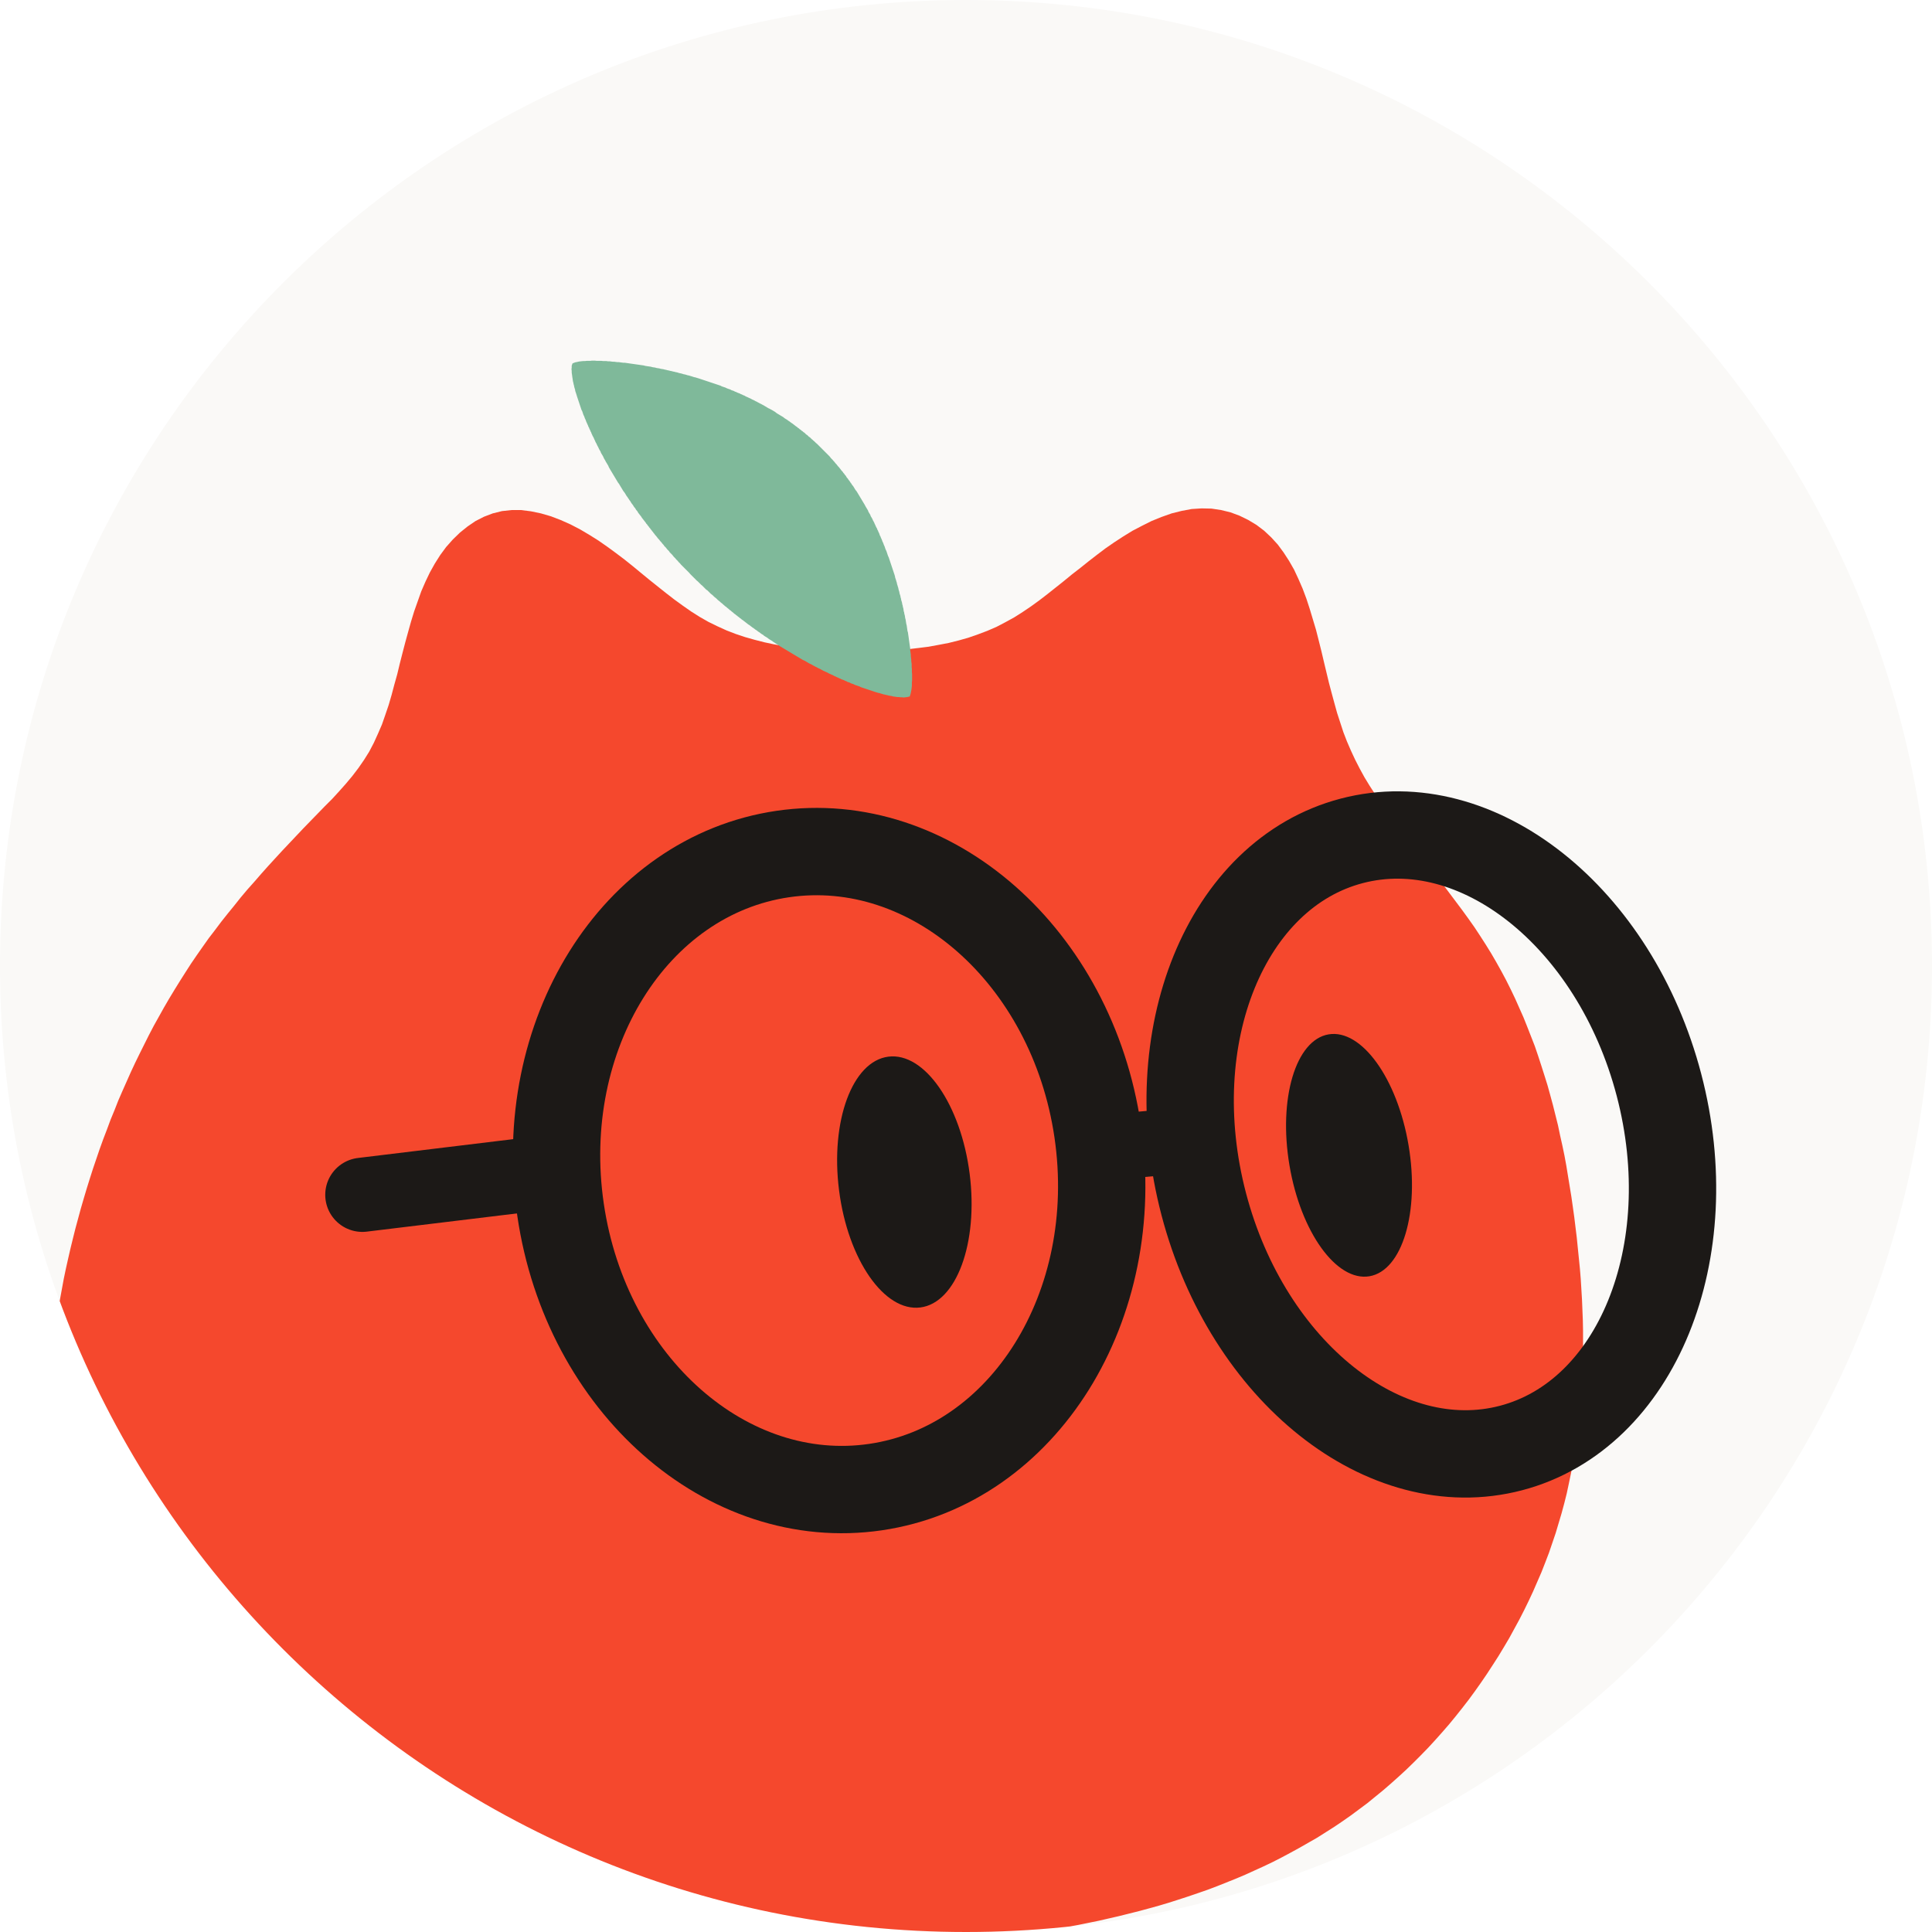
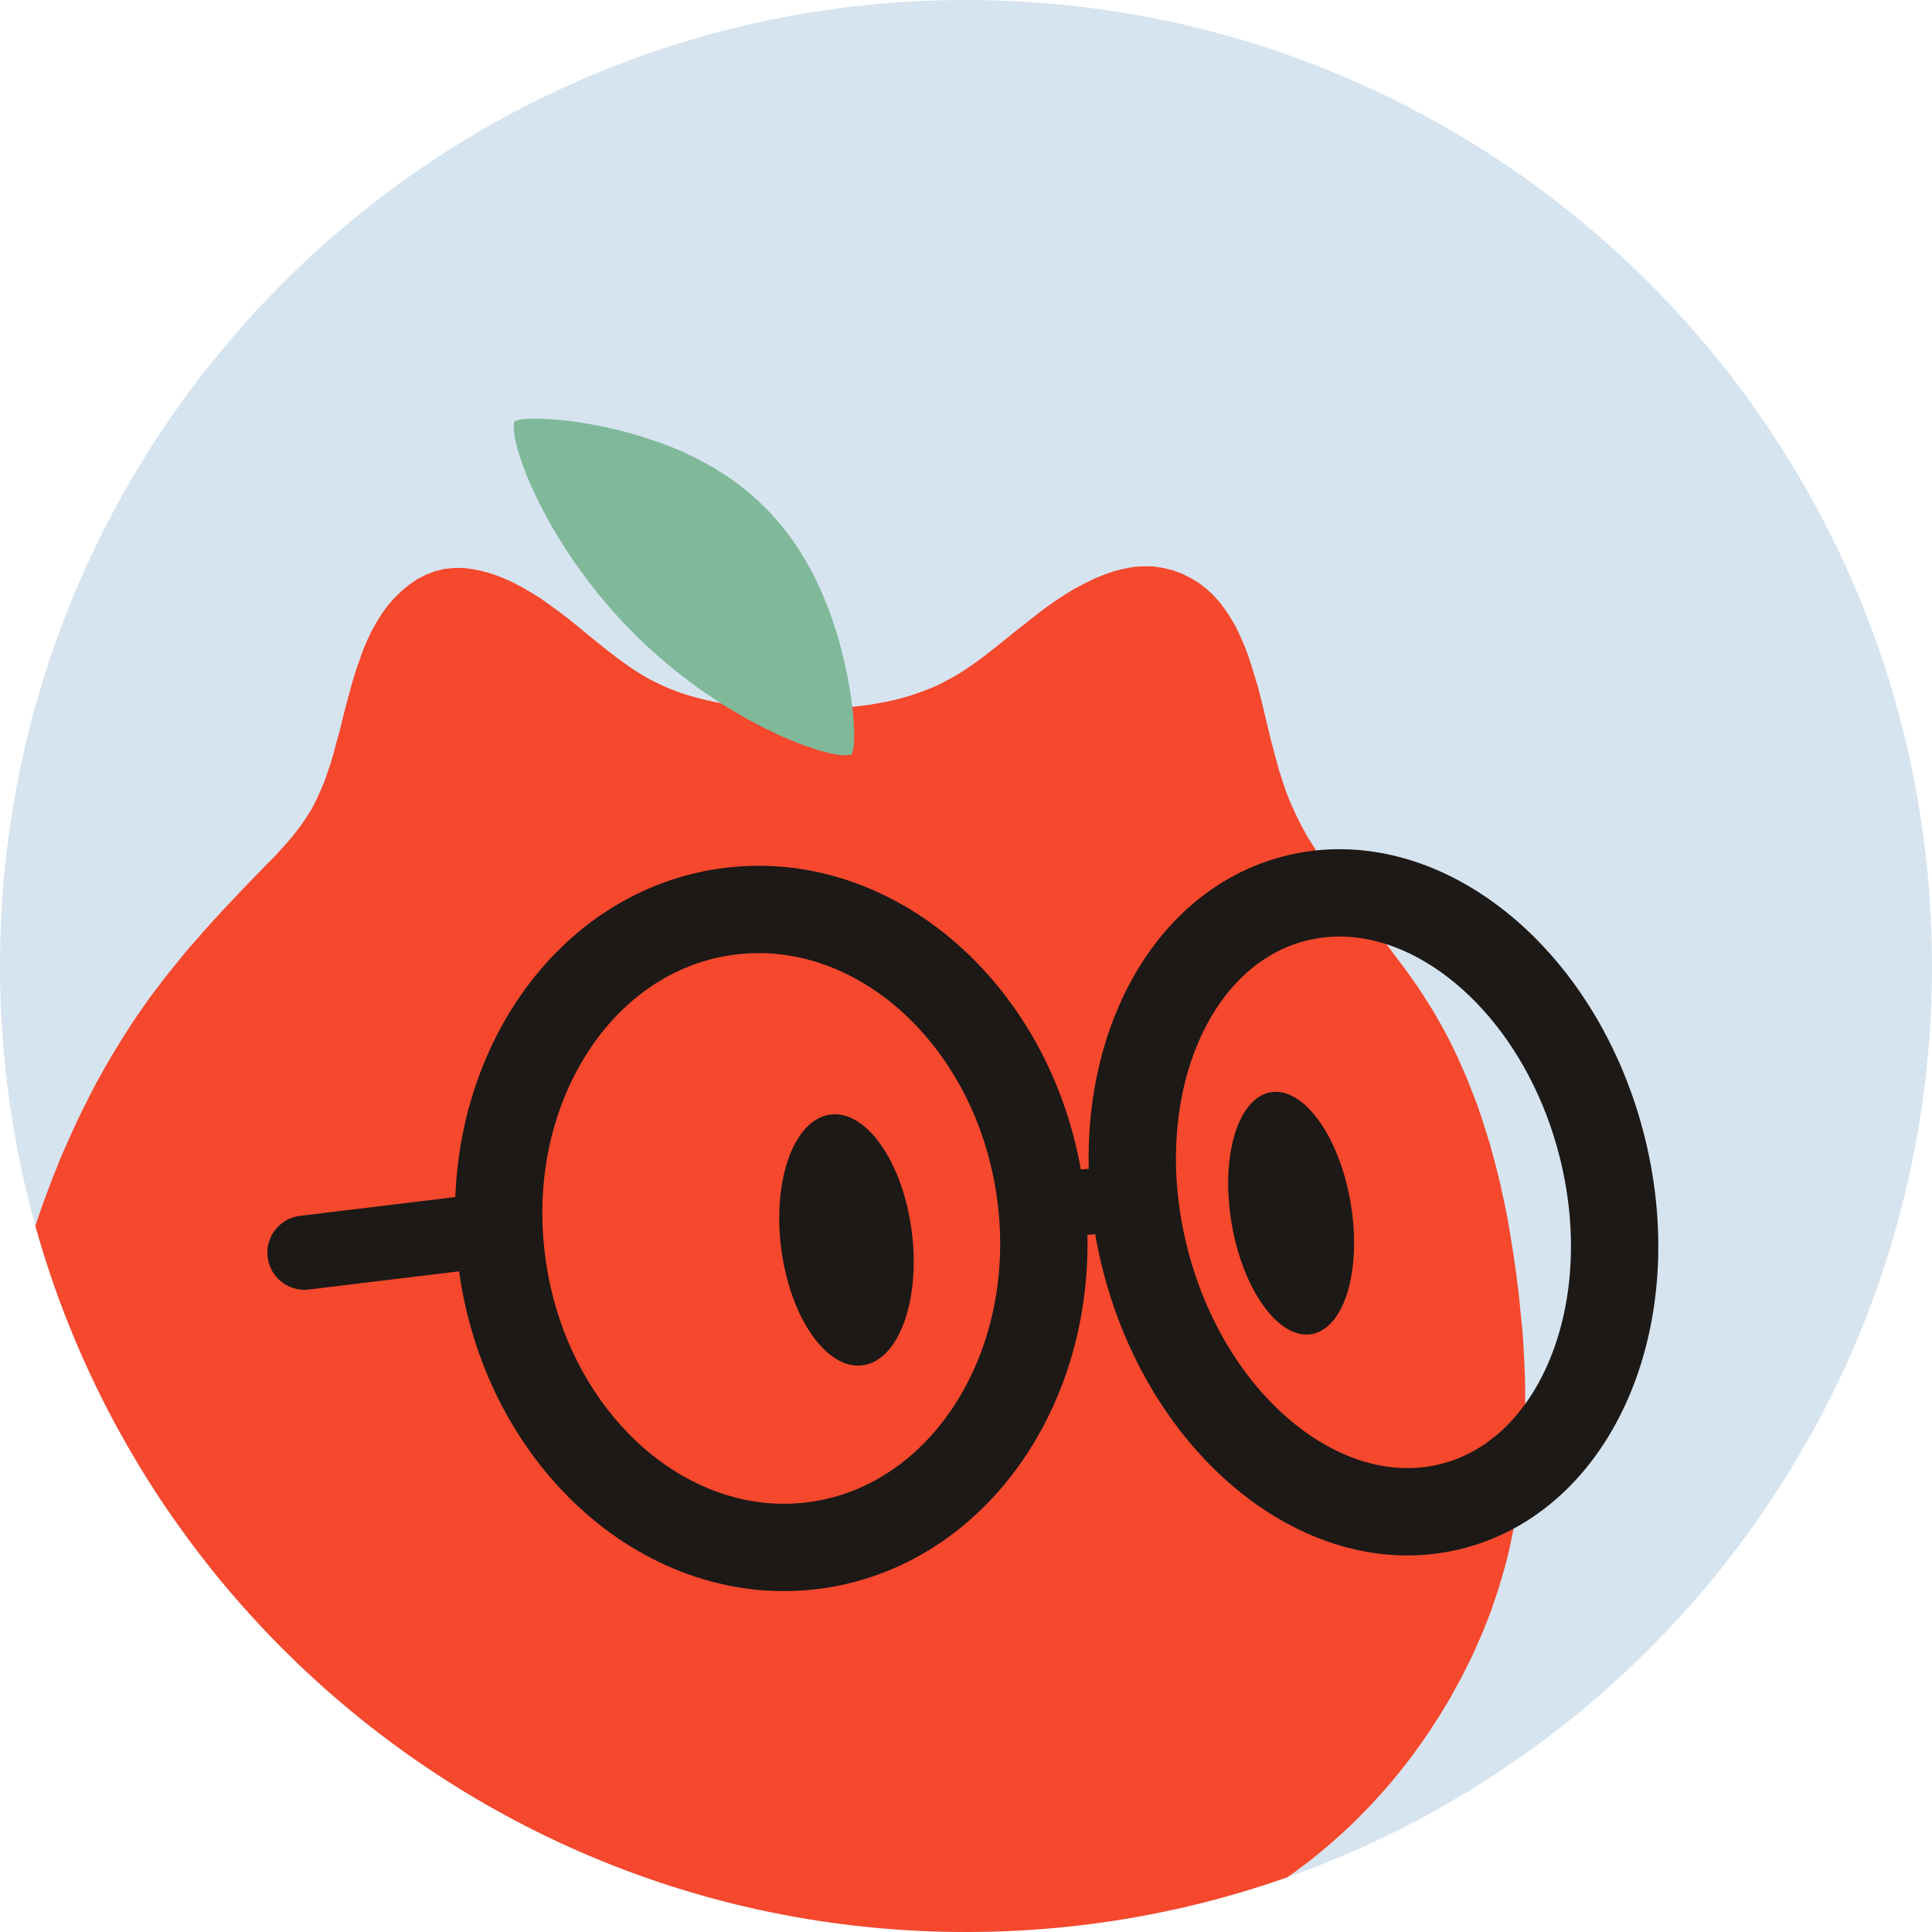
- <svg xmlns="http://www.w3.org/2000/svg" viewBox="95.7 -61.7 924.6 924.6">
+ <svg xmlns="http://www.w3.org/2000/svg" viewBox="123.4 -89.4 924.6 924.6">
  <clipPath id="kyllm-c">
-     <circle cx="558.0" cy="400.6" r="462.3" />
+     <circle cx="585.7" cy="372.9" r="462.3" />
  </clipPath>
  <g clip-path="url(#kyllm-c)">
-     <circle cx="558.0" cy="400.6" r="462.3" fill="#faf9f7" />
+     <circle cx="585.7" cy="372.9" r="462.3" fill="#d6e4f0" />
    <g>
      <path d="M471.9 872.1 L466.9 872.2 L461.9 872.3 L457.0 872.3 L452.0 872.4 L447.1 872.4 L442.2 872.4 L437.3 872.3 L432.4 872.3 L427.5 872.2 L422.6 872.1 L417.7 872.0 L412.9 871.8 L408.0 871.6 L403.2 871.3 L398.3 871.1 L393.5 870.7 L388.6 870.4 L383.8 870.0 L379.0 869.5 L374.1 869.0 L369.3 868.5 L364.5 867.9 L359.7 867.3 L354.9 866.6 L350.1 865.8 L345.3 865.0 L340.5 864.2 L335.7 863.3 L330.9 862.3 L326.1 861.2 L321.3 860.1 L316.5 859.0 L311.7 857.7 L306.9 856.4 L302.1 855.1 L297.3 853.6 L292.6 852.1 L287.8 850.5 L283.1 848.9 L278.4 847.1 L273.7 845.4 L269.1 843.5 L264.5 841.5 L259.9 839.5 L255.3 837.4 L250.8 835.3 L246.4 833.0 L242.0 830.7 L237.6 828.3 L233.3 825.8 L229.0 823.3 L224.8 820.6 L220.6 817.9 L216.5 815.1 L212.5 812.3 L208.5 809.3 L204.6 806.2 L200.8 803.1 L197.0 799.9 L193.4 796.6 L189.8 793.2 L186.3 789.7 L182.9 786.2 L179.5 782.6 L176.3 778.8 L173.1 775.0 L170.0 771.2 L167.0 767.2 L164.1 763.2 L161.3 759.2 L158.5 755.0 L155.9 750.8 L153.3 746.6 L150.8 742.3 L148.5 737.9 L146.2 733.5 L144.0 729.1 L141.9 724.6 L139.8 720.0 L137.9 715.4 L136.1 710.8 L134.3 706.2 L132.7 701.5 L131.1 696.7 L129.7 692.0 L128.3 687.2 L127.0 682.4 L125.9 677.6 L124.8 672.8 L123.8 667.9 L122.9 663.1 L122.1 658.2 L121.4 653.4 L120.9 648.5 L120.4 643.6 L119.9 638.7 L119.6 633.8 L119.4 628.9 L119.2 624.0 L119.2 619.1 L119.2 614.2 L119.3 609.2 L119.5 604.3 L119.7 599.4 L120.1 594.5 L120.5 589.6 L121.0 584.7 L121.5 579.8 L122.1 574.9 L122.8 570.0 L123.6 565.1 L124.4 560.2 L125.3 555.3 L126.2 550.4 L127.2 545.6 L128.3 540.7 L129.4 535.9 L130.6 531.0 L131.8 526.2 L133.1 521.4 L134.4 516.6 L135.8 511.8 L137.2 507.1 L138.7 502.3 L140.2 497.6 L141.8 492.9 L143.4 488.2 L145.1 483.5 L146.9 478.8 L148.6 474.2 L150.5 469.6 L152.3 465.0 L154.3 460.4 L156.3 455.9 L158.3 451.4 L160.4 446.9 L162.6 442.4 L164.8 438.0 L167.0 433.6 L169.3 429.2 L171.7 424.9 L174.1 420.6 L176.6 416.3 L179.2 412.0 L181.8 407.8 L184.4 403.7 L187.1 399.5 L189.9 395.4 L192.7 391.4 L195.6 387.3 L198.6 383.4 L201.6 379.4 L204.7 375.5 L207.8 371.7 L210.9 367.8 L214.1 364.0 L217.4 360.3 L220.7 356.5 L224.0 352.8 L227.3 349.2 L230.7 345.5 L234.1 341.9 L237.5 338.3 L240.9 334.7 L244.3 331.2 L247.8 327.6 L251.2 324.1 L254.7 320.6 L258.0 317.0 L261.2 313.4 L264.3 309.7 L267.2 305.9 L269.9 302.0 L272.4 298.0 L274.6 293.8 L276.6 289.4 L278.5 285.0 L280.1 280.4 L281.7 275.7 L283.1 270.9 L284.4 266.0 L285.8 261.0 L287.0 256.0 L288.3 250.9 L289.6 245.9 L291.0 240.8 L292.4 235.8 L293.9 230.9 L295.6 226.1 L297.3 221.3 L299.3 216.7 L301.4 212.3 L303.8 208.0 L306.4 203.9 L309.2 200.1 L312.4 196.5 L315.8 193.2 L319.4 190.3 L323.2 187.7 L327.3 185.6 L331.5 184.0 L335.9 182.9 L340.5 182.4 L345.1 182.4 L349.8 183.0 L354.6 184.0 L359.4 185.4 L364.1 187.2 L368.8 189.3 L373.4 191.7 L377.8 194.3 L382.1 197.0 L386.4 200.0 L390.5 203.0 L394.6 206.1 L398.6 209.3 L402.6 212.6 L406.5 215.8 L410.5 219.0 L414.4 222.1 L418.4 225.2 L422.4 228.1 L426.4 230.9 L430.5 233.5 L434.7 235.9 L439.0 238.0 L443.4 240.0 L447.8 241.7 L452.3 243.2 L456.9 244.5 L461.6 245.7 L466.3 246.7 L471.1 247.5 L475.9 248.2 L480.7 248.8 L485.6 249.2 L490.5 249.5 L495.5 249.8 L500.4 249.9 L505.4 250.0 L510.4 250.0 L515.4 249.9 L520.4 249.7 L525.4 249.4 L530.3 249.0 L535.3 248.4 L540.1 247.8 L545.0 246.9 L549.7 246.0 L554.5 244.8 L559.1 243.5 L563.7 241.9 L568.2 240.2 L572.6 238.3 L576.8 236.1 L581.0 233.8 L585.1 231.2 L589.1 228.5 L593.1 225.6 L597.0 222.6 L600.9 219.5 L604.8 216.4 L608.7 213.2 L612.7 210.1 L616.7 206.9 L620.7 203.8 L624.8 200.7 L629.0 197.8 L633.3 195.0 L637.7 192.3 L642.3 189.9 L646.9 187.6 L651.6 185.7 L656.4 184.0 L661.2 182.8 L666.0 181.9 L670.8 181.6 L675.5 181.7 L680.1 182.4 L684.6 183.5 L688.9 185.1 L693.0 187.1 L697.0 189.5 L700.7 192.3 L704.1 195.5 L707.2 198.9 L710.0 202.7 L712.6 206.7 L715.0 210.9 L717.1 215.4 L719.1 220.0 L720.9 224.8 L722.5 229.7 L724.0 234.7 L725.5 239.7 L726.8 244.8 L728.1 250.0 L729.3 255.1 L730.5 260.1 L731.7 265.1 L733.0 270.0 L734.3 274.8 L735.6 279.5 L737.1 284.1 L738.6 288.7 L740.3 293.1 L742.2 297.5 L744.2 301.8 L746.4 306.1 L748.7 310.3 L751.2 314.4 L753.8 318.4 L756.5 322.5 L759.3 326.5 L762.1 330.5 L765.0 334.4 L768.0 338.3 L771.1 342.3 L774.1 346.2 L777.2 350.1 L780.3 354.0 L783.4 358.0 L786.5 361.9 L789.5 365.9 L792.5 369.9 L795.5 373.9 L798.4 377.9 L801.3 382.0 L804.0 386.1 L806.7 390.3 L809.3 394.5 L811.8 398.8 L814.2 403.1 L816.5 407.4 L818.7 411.8 L820.8 416.2 L822.8 420.7 L824.8 425.2 L826.6 429.7 L828.4 434.3 L830.2 438.9 L831.8 443.6 L833.3 448.2 L834.8 452.9 L836.3 457.7 L837.6 462.4 L838.9 467.2 L840.1 472.0 L841.3 476.8 L842.3 481.6 L843.4 486.5 L844.4 491.3 L845.3 496.2 L846.1 501.1 L846.9 506.0 L847.7 510.9 L848.4 515.8 L849.1 520.8 L849.7 525.7 L850.3 530.6 L850.8 535.6 L851.3 540.5 L851.8 545.5 L852.2 550.4 L852.5 555.3 L852.8 560.3 L853.0 565.2 L853.2 570.2 L853.3 575.1 L853.3 580.0 L853.3 585.0 L853.2 589.9 L853.1 594.8 L852.9 599.7 L852.6 604.6 L852.2 609.5 L851.8 614.4 L851.3 619.3 L850.7 624.1 L850.0 629.0 L849.3 633.8 L848.5 638.6 L847.5 643.5 L846.5 648.3 L845.5 653.0 L844.3 657.8 L843.0 662.6 L841.6 667.3 L840.2 672.0 L838.6 676.7 L837.0 681.4 L835.2 686.1 L833.4 690.7 L831.4 695.3 L829.4 699.9 L827.3 704.4 L825.1 708.9 L822.8 713.4 L820.4 717.8 L818.0 722.2 L815.4 726.6 L812.8 730.9 L810.1 735.1 L807.3 739.4 L804.5 743.5 L801.6 747.6 L798.6 751.7 L795.5 755.7 L792.4 759.6 L789.2 763.5 L785.9 767.3 L782.6 771.0 L779.2 774.7 L775.7 778.3 L772.2 781.8 L768.7 785.2 L765.0 788.6 L761.3 791.9 L757.6 795.1 L753.8 798.2 L750.0 801.3 L746.1 804.2 L742.2 807.1 L738.2 809.9 L734.2 812.6 L730.1 815.2 L726.0 817.8 L721.8 820.2 L717.6 822.6 L713.4 824.9 L709.1 827.2 L704.8 829.4 L700.4 831.5 L696.0 833.5 L691.6 835.5 L687.1 837.4 L682.6 839.2 L678.1 841.0 L673.6 842.7 L669.0 844.3 L664.3 845.9 L659.7 847.4 L655.0 848.9 L650.3 850.3 L645.6 851.6 L640.8 852.9 L636.0 854.1 L631.2 855.3 L626.4 856.4 L621.6 857.5 L616.7 858.5 L611.8 859.5 L606.9 860.4 L602.0 861.3 L597.1 862.2 L592.1 863.0 L587.2 863.7 L582.2 864.4 L577.2 865.1 L572.2 865.7 L567.2 866.3 L562.2 866.9 L557.2 867.4 L552.2 867.9 L547.2 868.4 L542.1 868.8 L537.1 869.2 L532.1 869.6 L527.0 869.9 L522.0 870.2 L517.0 870.5 L511.9 870.7 L506.9 871.0 L501.9 871.2 L496.9 871.4 L491.8 871.6 L486.8 871.7 L481.8 871.9 L476.8 872.0 Z" fill="#f5482d" />
      <path d="M531.1 271.6 L531.5 270.3 L531.7 269.3 L531.9 268.3 L532.0 267.4 L532.1 266.5 L532.1 265.7 L532.1 264.8 L532.2 264.0 L532.2 263.2 L532.2 262.4 L532.2 261.6 L532.2 260.8 L532.1 260.0 L532.1 259.2 L532.1 258.4 L532.0 257.6 L532.0 256.9 L532.0 256.1 L531.9 255.4 L531.8 254.6 L531.8 253.9 L531.7 253.1 L531.6 252.4 L531.6 251.7 L531.5 250.9 L531.4 250.2 L531.3 249.5 L531.3 248.7 L531.2 248.0 L531.1 247.3 L531.0 246.6 L530.9 245.9 L530.8 245.2 L530.7 244.5 L530.6 243.7 L530.5 243.0 L530.4 242.3 L530.3 241.6 L530.2 240.9 L530.0 240.3 L529.9 239.6 L529.8 238.9 L529.7 238.2 L529.6 237.5 L529.4 236.8 L529.3 236.1 L529.2 235.5 L529.1 234.8 L528.9 234.1 L528.8 233.4 L528.7 232.8 L528.5 232.1 L528.4 231.4 L528.2 230.8 L528.1 230.1 L528.0 229.4 L527.8 228.8 L527.7 228.1 L527.5 227.5 L527.4 226.8 L527.2 226.1 L527.0 225.5 L526.9 224.8 L526.7 224.2 L526.6 223.5 L526.4 222.9 L526.2 222.3 L526.1 221.6 L525.9 221.0 L525.7 220.3 L525.6 219.7 L525.4 219.1 L525.2 218.4 L525.0 217.8 L524.9 217.2 L524.7 216.6 L524.5 215.9 L524.3 215.3 L524.1 214.7 L524.0 214.1 L523.8 213.4 L523.6 212.8 L523.4 212.2 L523.2 211.6 L523.0 211.0 L522.8 210.4 L522.6 209.8 L522.4 209.2 L522.2 208.6 L522.0 208.0 L521.8 207.4 L521.6 206.8 L521.4 206.2 L521.2 205.6 L521.0 205.0 L520.7 204.4 L520.5 203.8 L520.3 203.2 L520.1 202.6 L519.9 202.0 L519.6 201.4 L519.4 200.9 L519.2 200.3 L519.0 199.7 L518.7 199.1 L518.5 198.5 L518.3 198.0 L518.0 197.4 L517.8 196.8 L517.6 196.3 L517.3 195.7 L517.1 195.1 L516.8 194.6 L516.6 194.0 L516.4 193.4 L516.1 192.9 L515.9 192.3 L515.6 191.8 L515.4 191.2 L515.1 190.7 L514.8 190.1 L514.6 189.6 L514.3 189.0 L514.1 188.5 L513.8 187.9 L513.5 187.4 L513.3 186.9 L513.0 186.3 L512.7 185.8 L512.4 185.3 L512.2 184.7 L511.9 184.2 L511.6 183.7 L511.3 183.2 L511.1 182.6 L510.8 182.1 L510.5 181.6 L510.2 181.1 L509.9 180.6 L509.6 180.0 L509.3 179.5 L509.0 179.0 L508.7 178.5 L508.4 178.0 L508.1 177.5 L507.8 177.0 L507.5 176.5 L507.2 176.0 L506.9 175.5 L506.6 175.0 L506.3 174.5 L506.0 174.0 L505.7 173.5 L505.3 173.0 L505.0 172.6 L504.7 172.1 L504.4 171.6 L504.1 171.1 L503.7 170.6 L503.4 170.2 L503.1 169.7 L502.7 169.2 L502.4 168.7 L502.1 168.3 L501.7 167.8 L501.4 167.3 L501.0 166.9 L500.7 166.4 L500.4 165.9 L500.0 165.5 L499.7 165.0 L499.3 164.6 L499.0 164.1 L498.6 163.7 L498.2 163.2 L497.9 162.8 L497.5 162.3 L497.2 161.9 L496.8 161.5 L496.4 161.0 L496.1 160.6 L495.7 160.2 L495.3 159.7 L495.0 159.3 L494.6 158.9 L494.2 158.4 L493.8 158.0 L493.4 157.6 L493.1 157.2 L492.7 156.7 L492.3 156.3 L491.9 155.9 L491.5 155.5 L491.1 155.1 L490.7 154.7 L490.3 154.3 L489.9 153.9 L489.5 153.5 L489.1 153.1 L488.7 152.7 L488.3 152.3 L487.9 151.9 L487.5 151.5 L487.1 151.1 L486.7 150.7 L486.2 150.3 L485.8 149.9 L485.4 149.5 L485.0 149.2 L484.6 148.8 L484.1 148.4 L483.7 148.0 L483.3 147.6 L482.8 147.3 L482.4 146.9 L482.0 146.5 L481.5 146.2 L481.1 145.8 L480.7 145.4 L480.2 145.1 L479.8 144.7 L479.3 144.4 L478.9 144.0 L478.4 143.7 L478.0 143.3 L477.5 143.0 L477.1 142.6 L476.6 142.3 L476.1 141.9 L475.7 141.6 L475.2 141.2 L474.8 140.9 L474.3 140.6 L473.8 140.2 L473.4 139.9 L472.9 139.6 L472.4 139.2 L471.9 138.9 L471.4 138.6 L471.0 138.3 L470.5 137.9 L470.0 137.6 L469.5 137.3 L469.0 137.0 L468.5 136.7 L468.0 136.4 L467.5 136.1 L467.1 135.8 L466.6 135.4 L466.1 135.1 L465.6 134.8 L465.1 134.5 L464.5 134.2 L464.0 133.9 L463.5 133.7 L463.0 133.4 L462.5 133.1 L462.0 132.8 L461.5 132.5 L461.0 132.2 L460.4 131.9 L459.9 131.6 L459.4 131.4 L458.9 131.1 L458.3 130.8 L457.8 130.5 L457.3 130.3 L456.8 130.0 L456.2 129.7 L455.7 129.5 L455.2 129.2 L454.6 128.9 L454.1 128.7 L453.5 128.4 L453.0 128.2 L452.4 127.9 L451.9 127.6 L451.3 127.4 L450.8 127.1 L450.2 126.9 L449.7 126.6 L449.1 126.4 L448.6 126.2 L448.0 125.9 L447.4 125.7 L446.9 125.4 L446.3 125.2 L445.7 125.0 L445.2 124.7 L444.6 124.5 L444.0 124.3 L443.5 124.1 L442.9 123.8 L442.3 123.6 L441.7 123.4 L441.1 123.2 L440.6 122.9 L440.0 122.7 L439.4 122.5 L438.8 122.3 L438.2 122.1 L437.6 121.9 L437.0 121.7 L436.4 121.5 L435.8 121.3 L435.2 121.1 L434.6 120.9 L434.0 120.7 L433.4 120.5 L432.8 120.3 L432.2 120.1 L431.6 119.9 L431.0 119.7 L430.4 119.5 L429.8 119.3 L429.1 119.1 L428.5 118.9 L427.9 118.8 L427.3 118.6 L426.7 118.4 L426.0 118.2 L425.4 118.0 L424.8 117.9 L424.2 117.7 L423.5 117.5 L422.9 117.4 L422.3 117.2 L421.6 117.0 L421.0 116.9 L420.3 116.7 L419.7 116.5 L419.1 116.4 L418.4 116.2 L417.8 116.1 L417.1 115.9 L416.5 115.8 L415.8 115.6 L415.2 115.5 L414.5 115.3 L413.9 115.2 L413.2 115.0 L412.5 114.9 L411.9 114.8 L411.2 114.6 L410.5 114.5 L409.9 114.4 L409.2 114.2 L408.5 114.1 L407.9 114.0 L407.2 113.8 L406.5 113.7 L405.8 113.6 L405.1 113.5 L404.5 113.4 L403.8 113.2 L403.1 113.1 L402.4 113.0 L401.7 112.9 L401.0 112.8 L400.3 112.7 L399.6 112.6 L398.9 112.5 L398.2 112.4 L397.5 112.3 L396.8 112.2 L396.1 112.1 L395.4 112.0 L394.7 111.9 L394.0 111.9 L393.2 111.8 L392.5 111.7 L391.8 111.6 L391.1 111.6 L390.3 111.5 L389.6 111.4 L388.9 111.4 L388.1 111.3 L387.4 111.2 L386.6 111.2 L385.9 111.1 L385.1 111.1 L384.4 111.1 L383.6 111.0 L382.8 111.0 L382.1 111.0 L381.3 111.0 L380.5 110.9 L379.7 110.9 L378.9 110.9 L378.1 111.0 L377.3 111.0 L376.4 111.0 L375.6 111.1 L374.7 111.1 L373.8 111.2 L372.9 111.3 L372.0 111.5 L371.0 111.7 L369.7 112.2 L369.7 112.2 L369.3 113.3 L369.3 114.2 L369.2 115.0 L369.3 115.8 L369.3 116.6 L369.4 117.3 L369.5 118.0 L369.6 118.8 L369.7 119.4 L369.8 120.1 L369.9 120.8 L370.1 121.5 L370.2 122.1 L370.4 122.8 L370.5 123.4 L370.7 124.1 L370.9 124.7 L371.0 125.4 L371.2 126.0 L371.4 126.6 L371.6 127.2 L371.8 127.9 L372.0 128.5 L372.2 129.1 L372.4 129.7 L372.6 130.3 L372.8 130.9 L373.0 131.5 L373.2 132.1 L373.4 132.7 L373.6 133.3 L373.8 133.9 L374.0 134.5 L374.3 135.0 L374.5 135.6 L374.7 136.2 L374.9 136.8 L375.2 137.4 L375.4 137.9 L375.6 138.5 L375.9 139.1 L376.1 139.6 L376.3 140.2 L376.6 140.8 L376.8 141.3 L377.1 141.9 L377.3 142.5 L377.6 143.0 L377.8 143.6 L378.1 144.1 L378.3 144.7 L378.6 145.2 L378.8 145.8 L379.1 146.4 L379.3 146.9 L379.6 147.4 L379.9 148.0 L380.1 148.5 L380.4 149.1 L380.6 149.6 L380.9 150.2 L381.2 150.7 L381.4 151.2 L381.7 151.8 L382.0 152.3 L382.2 152.8 L382.5 153.4 L382.8 153.9 L383.1 154.4 L383.3 155.0 L383.6 155.5 L383.9 156.0 L384.2 156.5 L384.5 157.1 L384.7 157.6 L385.0 158.1 L385.3 158.6 L385.6 159.2 L385.9 159.7 L386.2 160.2 L386.5 160.7 L386.8 161.2 L387.0 161.7 L387.3 162.3 L387.6 162.8 L387.9 163.3 L388.2 163.8 L388.5 164.3 L388.8 164.8 L389.1 165.3 L389.4 165.8 L389.7 166.3 L390.0 166.8 L390.3 167.3 L390.6 167.8 L390.9 168.3 L391.2 168.8 L391.5 169.3 L391.9 169.8 L392.2 170.3 L392.5 170.8 L392.8 171.3 L393.1 171.8 L393.4 172.3 L393.7 172.8 L394.0 173.3 L394.4 173.8 L394.7 174.2 L395.0 174.7 L395.3 175.2 L395.6 175.7 L396.0 176.2 L396.3 176.7 L396.6 177.1 L396.9 177.6 L397.3 178.1 L397.6 178.6 L397.9 179.1 L398.2 179.5 L398.6 180.0 L398.9 180.5 L399.2 181.0 L399.6 181.4 L399.9 181.9 L400.2 182.4 L400.6 182.8 L400.9 183.3 L401.2 183.8 L401.6 184.3 L401.9 184.7 L402.3 185.2 L402.6 185.6 L402.9 186.1 L403.3 186.6 L403.6 187.0 L404.0 187.5 L404.3 187.9 L404.7 188.4 L405.0 188.9 L405.4 189.3 L405.7 189.8 L406.1 190.2 L406.4 190.7 L406.8 191.1 L407.1 191.6 L407.5 192.0 L407.8 192.5 L408.2 192.9 L408.5 193.4 L408.9 193.8 L409.2 194.3 L409.6 194.7 L410.0 195.2 L410.3 195.6 L410.7 196.1 L411.1 196.5 L411.4 196.9 L411.8 197.4 L412.2 197.8 L412.5 198.2 L412.9 198.7 L413.3 199.1 L413.6 199.6 L414.0 200.0 L414.4 200.4 L414.7 200.8 L415.1 201.3 L415.5 201.7 L415.9 202.1 L416.2 202.6 L416.6 203.0 L417.0 203.4 L417.4 203.8 L417.8 204.3 L418.1 204.7 L418.5 205.1 L418.9 205.5 L419.3 206.0 L419.7 206.4 L420.1 206.8 L420.4 207.2 L420.8 207.6 L421.2 208.0 L421.6 208.5 L422.0 208.9 L422.4 209.3 L422.8 209.7 L423.2 210.1 L423.6 210.5 L424.0 210.9 L424.4 211.3 L424.8 211.7 L425.2 212.1 L425.6 212.5 L426.0 213.0 L426.4 213.4 L426.8 213.8 L427.2 214.2 L427.6 214.6 L428.0 215.0 L428.4 215.4 L428.8 215.8 L429.2 216.2 L429.6 216.5 L430.0 216.9 L430.4 217.3 L430.8 217.7 L431.2 218.1 L431.7 218.5 L432.1 218.9 L432.5 219.3 L432.9 219.7 L433.3 220.1 L433.7 220.5 L434.2 220.8 L434.6 221.2 L435.0 221.6 L435.4 222.0 L435.8 222.4 L436.3 222.8 L436.7 223.1 L437.1 223.5 L437.5 223.9 L438.0 224.3 L438.4 224.6 L438.8 225.0 L439.2 225.4 L439.7 225.8 L440.1 226.1 L440.5 226.5 L441.0 226.9 L441.4 227.2 L441.8 227.6 L442.3 228.0 L442.7 228.4 L443.2 228.7 L443.6 229.1 L444.0 229.4 L444.5 229.8 L444.9 230.2 L445.4 230.5 L445.8 230.9 L446.2 231.2 L446.7 231.6 L447.1 232.0 L447.6 232.3 L448.0 232.7 L448.5 233.0 L448.9 233.4 L449.4 233.7 L449.8 234.1 L450.3 234.4 L450.7 234.8 L451.2 235.1 L451.7 235.5 L452.1 235.8 L452.6 236.2 L453.0 236.5 L453.5 236.9 L453.9 237.2 L454.4 237.5 L454.9 237.9 L455.3 238.2 L455.8 238.6 L456.3 238.9 L456.7 239.2 L457.2 239.6 L457.7 239.9 L458.1 240.2 L458.6 240.6 L459.1 240.9 L459.5 241.2 L460.0 241.6 L460.5 241.9 L461.0 242.2 L461.4 242.6 L461.9 242.9 L462.4 243.2 L462.9 243.5 L463.4 243.9 L463.8 244.2 L464.3 244.5 L464.8 244.8 L465.3 245.1 L465.8 245.5 L466.3 245.8 L466.7 246.1 L467.2 246.4 L467.7 246.7 L468.2 247.0 L468.7 247.4 L469.2 247.7 L469.7 248.0 L470.2 248.3 L470.7 248.6 L471.2 248.9 L471.7 249.2 L472.2 249.5 L472.7 249.8 L473.2 250.1 L473.7 250.4 L474.2 250.7 L474.7 251.0 L475.2 251.3 L475.7 251.6 L476.2 251.9 L476.7 252.2 L477.2 252.5 L477.7 252.8 L478.2 253.1 L478.7 253.4 L479.2 253.7 L479.7 254.0 L480.3 254.3 L480.8 254.5 L481.3 254.8 L481.8 255.1 L482.3 255.4 L482.8 255.7 L483.4 256.0 L483.9 256.2 L484.4 256.5 L484.9 256.8 L485.5 257.1 L486.0 257.4 L486.5 257.6 L487.0 257.9 L487.6 258.2 L488.1 258.4 L488.6 258.7 L489.2 259.0 L489.7 259.3 L490.2 259.5 L490.8 259.8 L491.3 260.0 L491.9 260.3 L492.4 260.6 L492.9 260.8 L493.5 261.1 L494.0 261.3 L494.6 261.6 L495.1 261.9 L495.7 262.1 L496.2 262.4 L496.8 262.6 L497.3 262.9 L497.9 263.1 L498.4 263.4 L499.0 263.6 L499.6 263.8 L500.1 264.1 L500.7 264.3 L501.2 264.6 L501.8 264.8 L502.4 265.0 L502.9 265.3 L503.5 265.5 L504.1 265.7 L504.7 266.0 L505.2 266.2 L505.8 266.4 L506.4 266.6 L507.0 266.8 L507.6 267.1 L508.1 267.3 L508.7 267.5 L509.3 267.7 L509.9 267.9 L510.5 268.1 L511.1 268.3 L511.7 268.5 L512.3 268.7 L512.9 268.9 L513.5 269.1 L514.1 269.3 L514.7 269.5 L515.4 269.7 L516.0 269.9 L516.6 270.0 L517.2 270.2 L517.9 270.4 L518.5 270.6 L519.1 270.7 L519.8 270.9 L520.4 271.0 L521.1 271.2 L521.8 271.3 L522.4 271.4 L523.1 271.6 L523.8 271.7 L524.5 271.8 L525.2 271.9 L525.9 271.9 L526.7 272.0 L527.4 272.0 L528.2 272.1 L529.0 272.0 L529.9 271.9 L531.1 271.6 Z" fill="#7fb99a" />
      <ellipse cx="492.5" cy="498.5" rx="153.1" ry="129.9" transform="rotate(81.66 492.5 498.5)" fill="none" stroke="#1c1917" stroke-width="41.8" />
      <ellipse cx="780.7" cy="486.0" rx="150.2" ry="112.6" transform="rotate(75.30 780.7 486.0)" fill="none" stroke="#1c1917" stroke-width="41.8" />
      <line x1="622.0" y1="487.7" x2="666.3" y2="483.8" stroke="#1c1917" stroke-width="31.4" stroke-linecap="round" />
      <line x1="362.3" y1="498.8" x2="269.1" y2="510.1" stroke="#1c1917" stroke-width="35.5" stroke-linecap="round" />
      <ellipse cx="741.3" cy="491.2" rx="58.7" ry="28.9" transform="rotate(80.42 741.3 491.2)" fill="#1c1917" />
      <ellipse cx="528.5" cy="504.0" rx="60.5" ry="31.5" transform="rotate(82.72 528.5 504.0)" fill="#1c1917" />
    </g>
  </g>
</svg>
